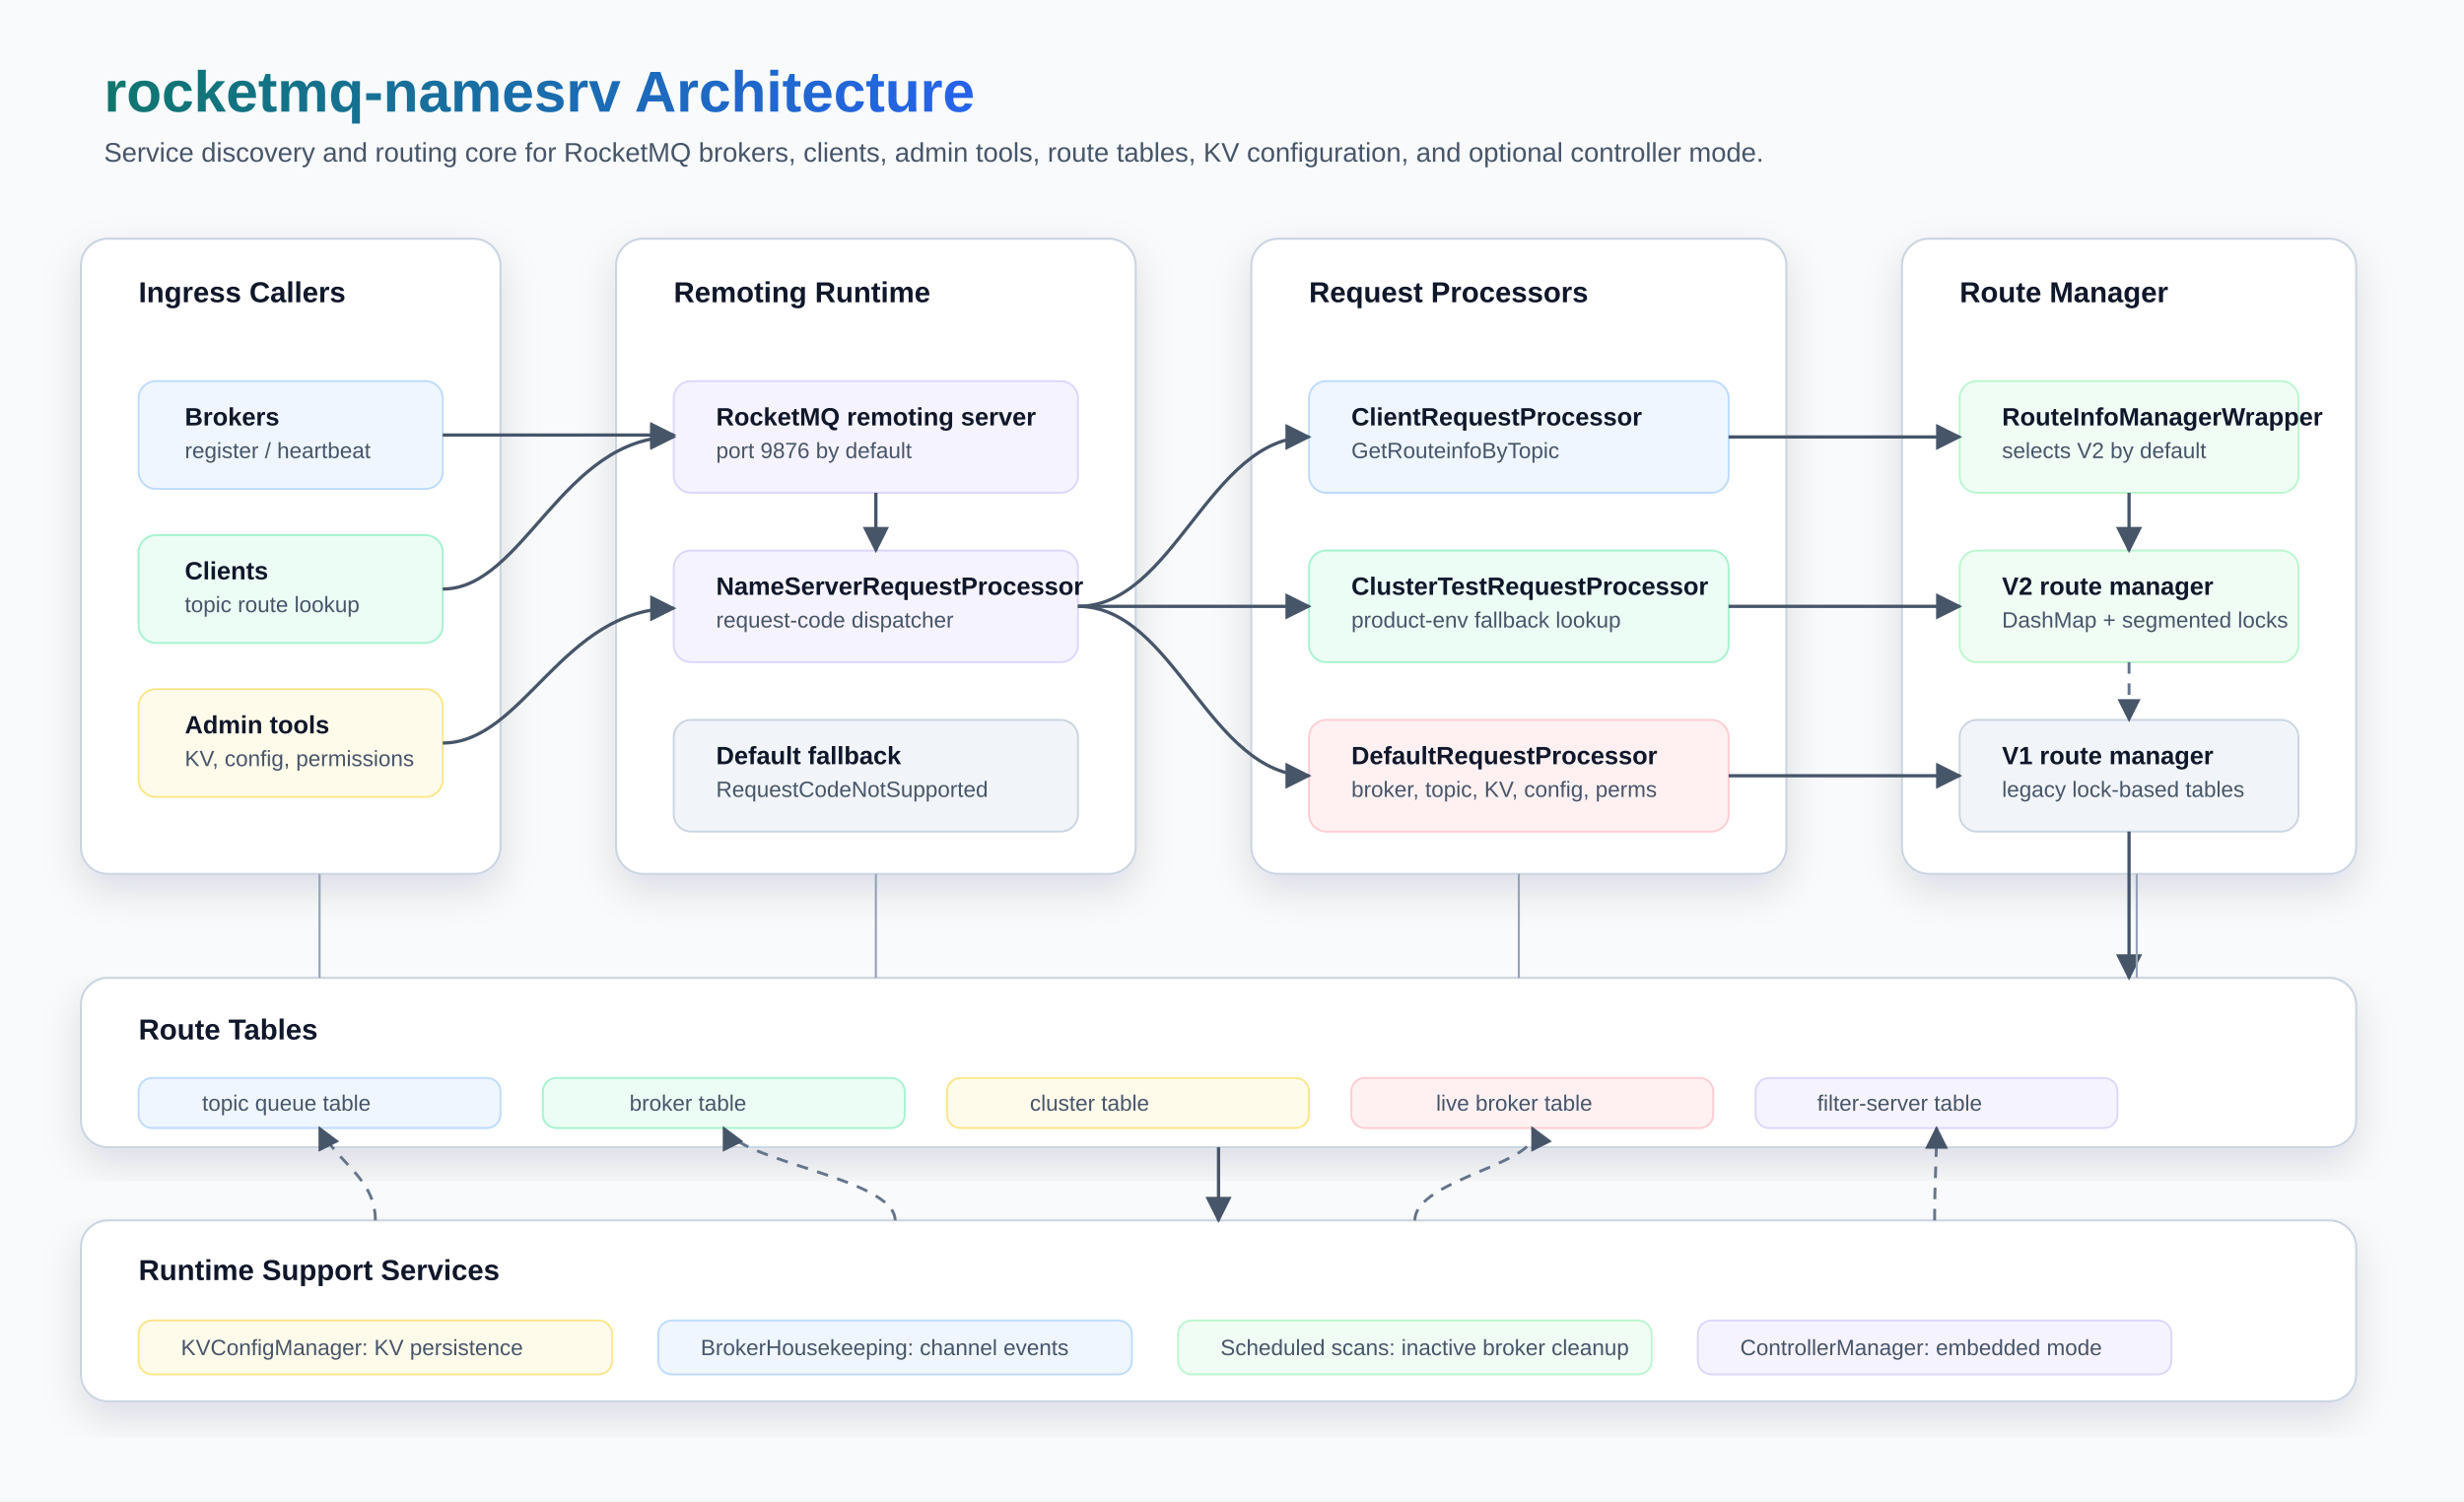
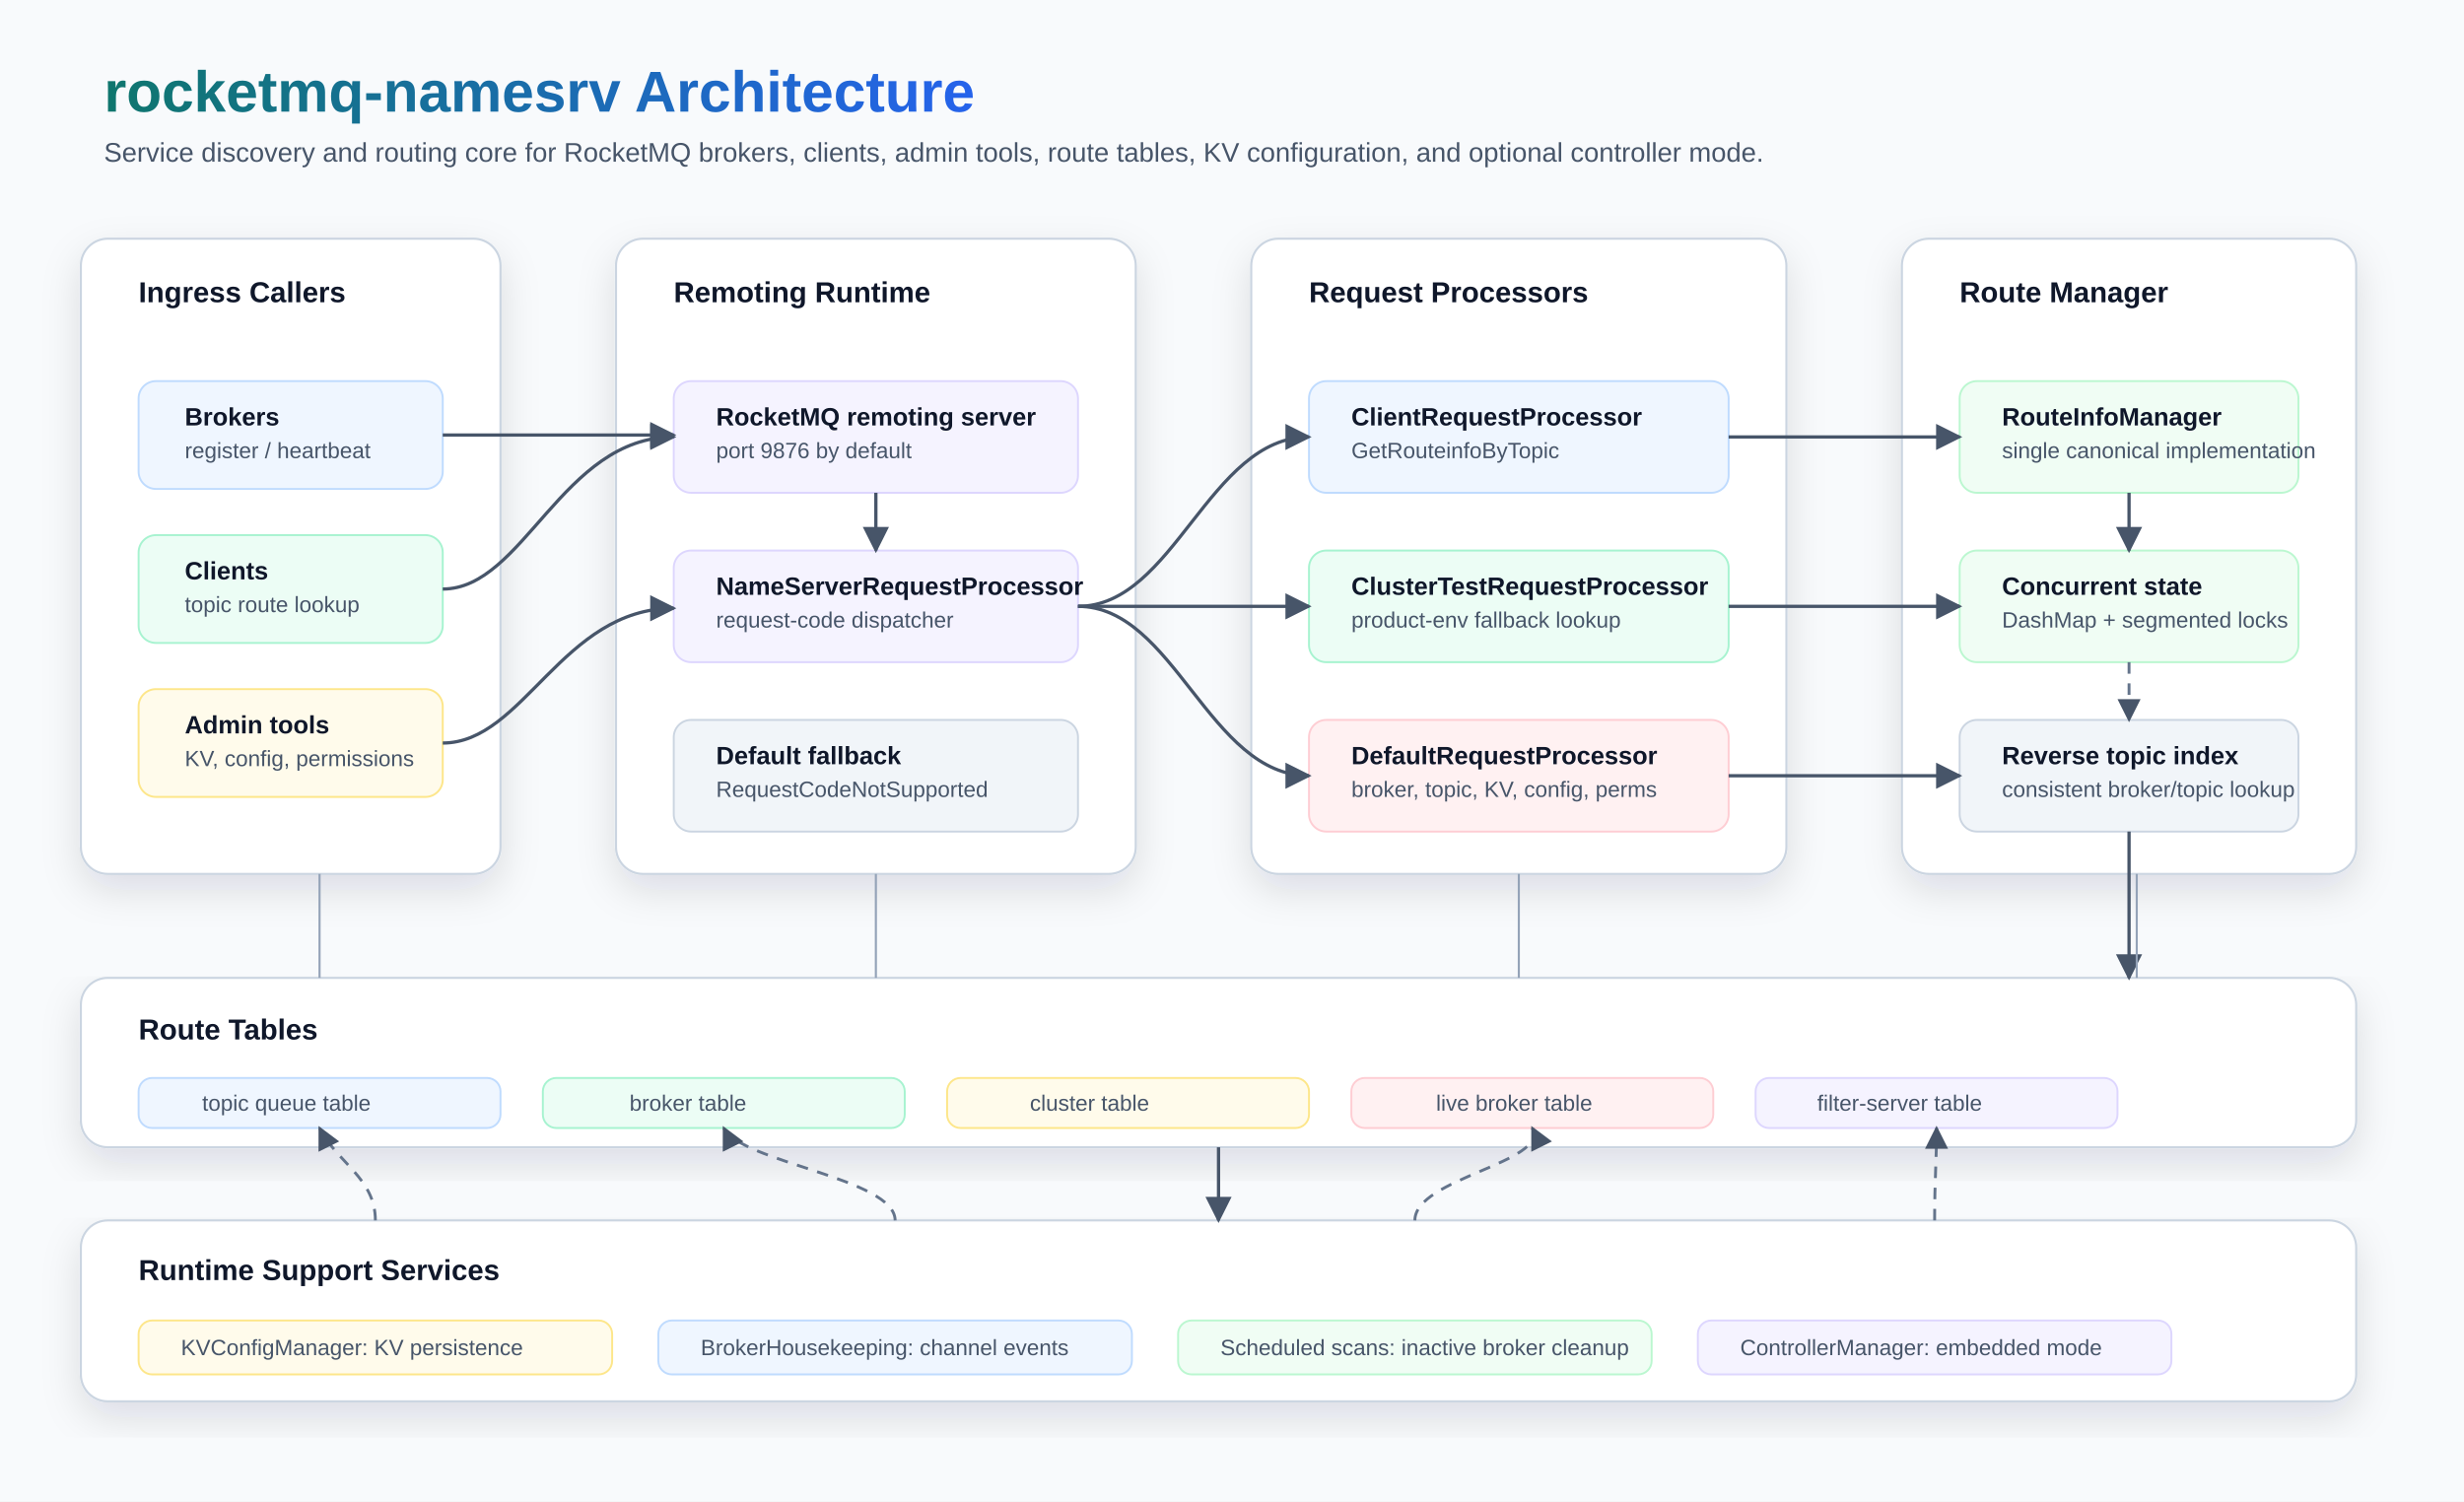
<svg xmlns="http://www.w3.org/2000/svg" width="1280" height="780" viewBox="0 0 1280 780" role="img" aria-labelledby="title desc">
  <defs>
    <linearGradient id="titleGradient" x1="0" x2="1" y1="0" y2="0">
      <stop offset="0%" stop-color="#0f766e" />
      <stop offset="100%" stop-color="#2563eb" />
    </linearGradient>
    <filter id="softShadow" x="-10%" y="-10%" width="120%" height="130%">
      <feDropShadow dx="0" dy="8" stdDeviation="10" flood-color="#0f172a" flood-opacity="0.12" />
    </filter>
    <marker id="arrow" viewBox="0 0 10 10" refX="9" refY="5" markerWidth="8" markerHeight="8" orient="auto-start-reverse">
      <path d="M 0 0 L 10 5 L 0 10 z" fill="#475569" />
    </marker>
    <style>
      .bg { fill: #f8fafc; }
      .title { font: 700 30px "Segoe UI", Arial, sans-serif; fill: url(#titleGradient); }
      .subtitle { font: 500 14px "Segoe UI", Arial, sans-serif; fill: #475569; }
      .section-title { font: 700 15px "Segoe UI", Arial, sans-serif; fill: #0f172a; }
      .label { font: 600 13px "Segoe UI", Arial, sans-serif; fill: #0f172a; }
      .small { font: 500 11.5px "Segoe UI", Arial, sans-serif; fill: #475569; }
      .tiny { font: 500 10.5px "Segoe UI", Arial, sans-serif; fill: #64748b; }
      .panel { fill: #ffffff; stroke: #cbd5e1; stroke-width: 1.1; filter: url(#softShadow); }
      .subpanel { fill: #f8fafc; stroke: #dbe4ef; stroke-width: 1; }
      .chip-blue { fill: #eff6ff; stroke: #bfdbfe; stroke-width: 1; }
      .chip-teal { fill: #ecfdf5; stroke: #a7f3d0; stroke-width: 1; }
      .chip-amber { fill: #fffbeb; stroke: #fde68a; stroke-width: 1; }
      .chip-violet { fill: #f5f3ff; stroke: #ddd6fe; stroke-width: 1; }
      .chip-rose { fill: #fff1f2; stroke: #fecdd3; stroke-width: 1; }
      .chip-gray { fill: #f1f5f9; stroke: #cbd5e1; stroke-width: 1; }
      .chip-green { fill: #f0fdf4; stroke: #bbf7d0; stroke-width: 1; }
      .arrow { stroke: #475569; stroke-width: 1.7; fill: none; marker-end: url(#arrow); }
      .dash { stroke: #64748b; stroke-width: 1.5; stroke-dasharray: 6 5; fill: none; marker-end: url(#arrow); }
      .bus { stroke: #94a3b8; stroke-width: 1.1; fill: none; }
    </style>
  </defs>
  <rect class="bg" width="1280" height="780" />
  <text x="54" y="58" class="title">rocketmq-namesrv Architecture</text>
  <text x="54" y="84" class="subtitle">Service discovery and routing core for RocketMQ brokers, clients, admin tools, route tables, KV configuration, and optional controller mode.</text>
  <rect x="42" y="124" width="218" height="330" rx="14" class="panel" />
  <text x="72" y="157" class="section-title">Ingress Callers</text>
  <rect x="72" y="198" width="158" height="56" rx="9" class="chip-blue" />
  <text x="96" y="221" class="label">Brokers</text>
  <text x="96" y="238" class="small">register / heartbeat</text>
  <rect x="72" y="278" width="158" height="56" rx="9" class="chip-teal" />
  <text x="96" y="301" class="label">Clients</text>
  <text x="96" y="318" class="small">topic route lookup</text>
  <rect x="72" y="358" width="158" height="56" rx="9" class="chip-amber" />
  <text x="96" y="381" class="label">Admin tools</text>
  <text x="96" y="398" class="small">KV, config, permissions</text>
  <rect x="320" y="124" width="270" height="330" rx="14" class="panel" />
  <text x="350" y="157" class="section-title">Remoting Runtime</text>
  <rect x="350" y="198" width="210" height="58" rx="9" class="chip-violet" />
  <text x="372" y="221" class="label">RocketMQ remoting server</text>
  <text x="372" y="238" class="small">port 9876 by default</text>
  <rect x="350" y="286" width="210" height="58" rx="9" class="chip-violet" />
  <text x="372" y="309" class="label">NameServerRequestProcessor</text>
  <text x="372" y="326" class="small">request-code dispatcher</text>
  <rect x="350" y="374" width="210" height="58" rx="9" class="chip-gray" />
  <text x="372" y="397" class="label">Default fallback</text>
  <text x="372" y="414" class="small">RequestCodeNotSupported</text>
  <rect x="650" y="124" width="278" height="330" rx="14" class="panel" />
  <text x="680" y="157" class="section-title">Request Processors</text>
  <rect x="680" y="198" width="218" height="58" rx="9" class="chip-blue" />
  <text x="702" y="221" class="label">ClientRequestProcessor</text>
  <text x="702" y="238" class="small">GetRouteinfoByTopic</text>
  <rect x="680" y="286" width="218" height="58" rx="9" class="chip-teal" />
  <text x="702" y="309" class="label">ClusterTestRequestProcessor</text>
  <text x="702" y="326" class="small">product-env fallback lookup</text>
  <rect x="680" y="374" width="218" height="58" rx="9" class="chip-rose" />
  <text x="702" y="397" class="label">DefaultRequestProcessor</text>
  <text x="702" y="414" class="small">broker, topic, KV, config, perms</text>
  <rect x="988" y="124" width="236" height="330" rx="14" class="panel" />
  <text x="1018" y="157" class="section-title">Route Manager</text>
  <rect x="1018" y="198" width="176" height="58" rx="9" class="chip-green" />
-   <text x="1040" y="221" class="label">RouteInfoManagerWrapper</text>
-   <text x="1040" y="238" class="small">selects V2 by default</text>
+   <text x="1040" y="221" class="label">RouteInfoManager</text>
+   <text x="1040" y="238" class="small">single canonical implementation</text>
  <rect x="1018" y="286" width="176" height="58" rx="9" class="chip-green" />
-   <text x="1040" y="309" class="label">V2 route manager</text>
+   <text x="1040" y="309" class="label">Concurrent state</text>
  <text x="1040" y="326" class="small">DashMap + segmented locks</text>
  <rect x="1018" y="374" width="176" height="58" rx="9" class="chip-gray" />
-   <text x="1040" y="397" class="label">V1 route manager</text>
-   <text x="1040" y="414" class="small">legacy lock-based tables</text>
+   <text x="1040" y="397" class="label">Reverse topic index</text>
+   <text x="1040" y="414" class="small">consistent broker/topic lookup</text>
  <rect x="42" y="508" width="1182" height="88" rx="14" class="panel" />
  <text x="72" y="540" class="section-title">Route Tables</text>
  <rect x="72" y="560" width="188" height="26" rx="7" class="chip-blue" />
  <text x="105" y="577" class="small">topic queue table</text>
  <rect x="282" y="560" width="188" height="26" rx="7" class="chip-teal" />
  <text x="327" y="577" class="small">broker table</text>
  <rect x="492" y="560" width="188" height="26" rx="7" class="chip-amber" />
  <text x="535" y="577" class="small">cluster table</text>
  <rect x="702" y="560" width="188" height="26" rx="7" class="chip-rose" />
  <text x="746" y="577" class="small">live broker table</text>
  <rect x="912" y="560" width="188" height="26" rx="7" class="chip-violet" />
  <text x="944" y="577" class="small">filter-server table</text>
  <rect x="42" y="634" width="1182" height="94" rx="14" class="panel" />
  <text x="72" y="665" class="section-title">Runtime Support Services</text>
  <rect x="72" y="686" width="246" height="28" rx="7" class="chip-amber" />
  <text x="94" y="704" class="small">KVConfigManager: KV persistence</text>
  <rect x="342" y="686" width="246" height="28" rx="7" class="chip-blue" />
  <text x="364" y="704" class="small">BrokerHousekeeping: channel events</text>
  <rect x="612" y="686" width="246" height="28" rx="7" class="chip-green" />
  <text x="634" y="704" class="small">Scheduled scans: inactive broker cleanup</text>
  <rect x="882" y="686" width="246" height="28" rx="7" class="chip-violet" />
  <text x="904" y="704" class="small">ControllerManager: embedded mode</text>
  <path d="M230 226 H350" class="arrow" />
  <path d="M230 306 C272 306 292 227 350 227" class="arrow" />
  <path d="M230 386 C272 386 292 316 350 316" class="arrow" />
  <path d="M455 256 V286" class="arrow" />
  <path d="M560 315 H680" class="arrow" />
  <path d="M560 315 C610 315 628 227 680 227" class="arrow" />
  <path d="M560 315 C610 315 628 403 680 403" class="arrow" />
  <path d="M898 227 H1018" class="arrow" />
  <path d="M898 315 H1018" class="arrow" />
  <path d="M898 403 H1018" class="arrow" />
  <path d="M1106 256 V286" class="arrow" />
  <path d="M1106 344 V374" class="dash" />
  <path d="M1106 432 V508" class="arrow" />
  <path d="M166 454 V508" class="bus" />
  <path d="M455 454 V508" class="bus" />
  <path d="M789 454 V508" class="bus" />
  <path d="M1110 454 V508" class="bus" />
  <path d="M633 596 V634" class="arrow" />
  <path d="M195 634 C195 612 175 604 166 586" class="dash" />
  <path d="M465 634 C465 612 385 604 376 586" class="dash" />
  <path d="M735 634 C735 612 805 604 796 586" class="dash" />
  <path d="M1005 634 C1005 612 1006 604 1006 586" class="dash" />
</svg>
